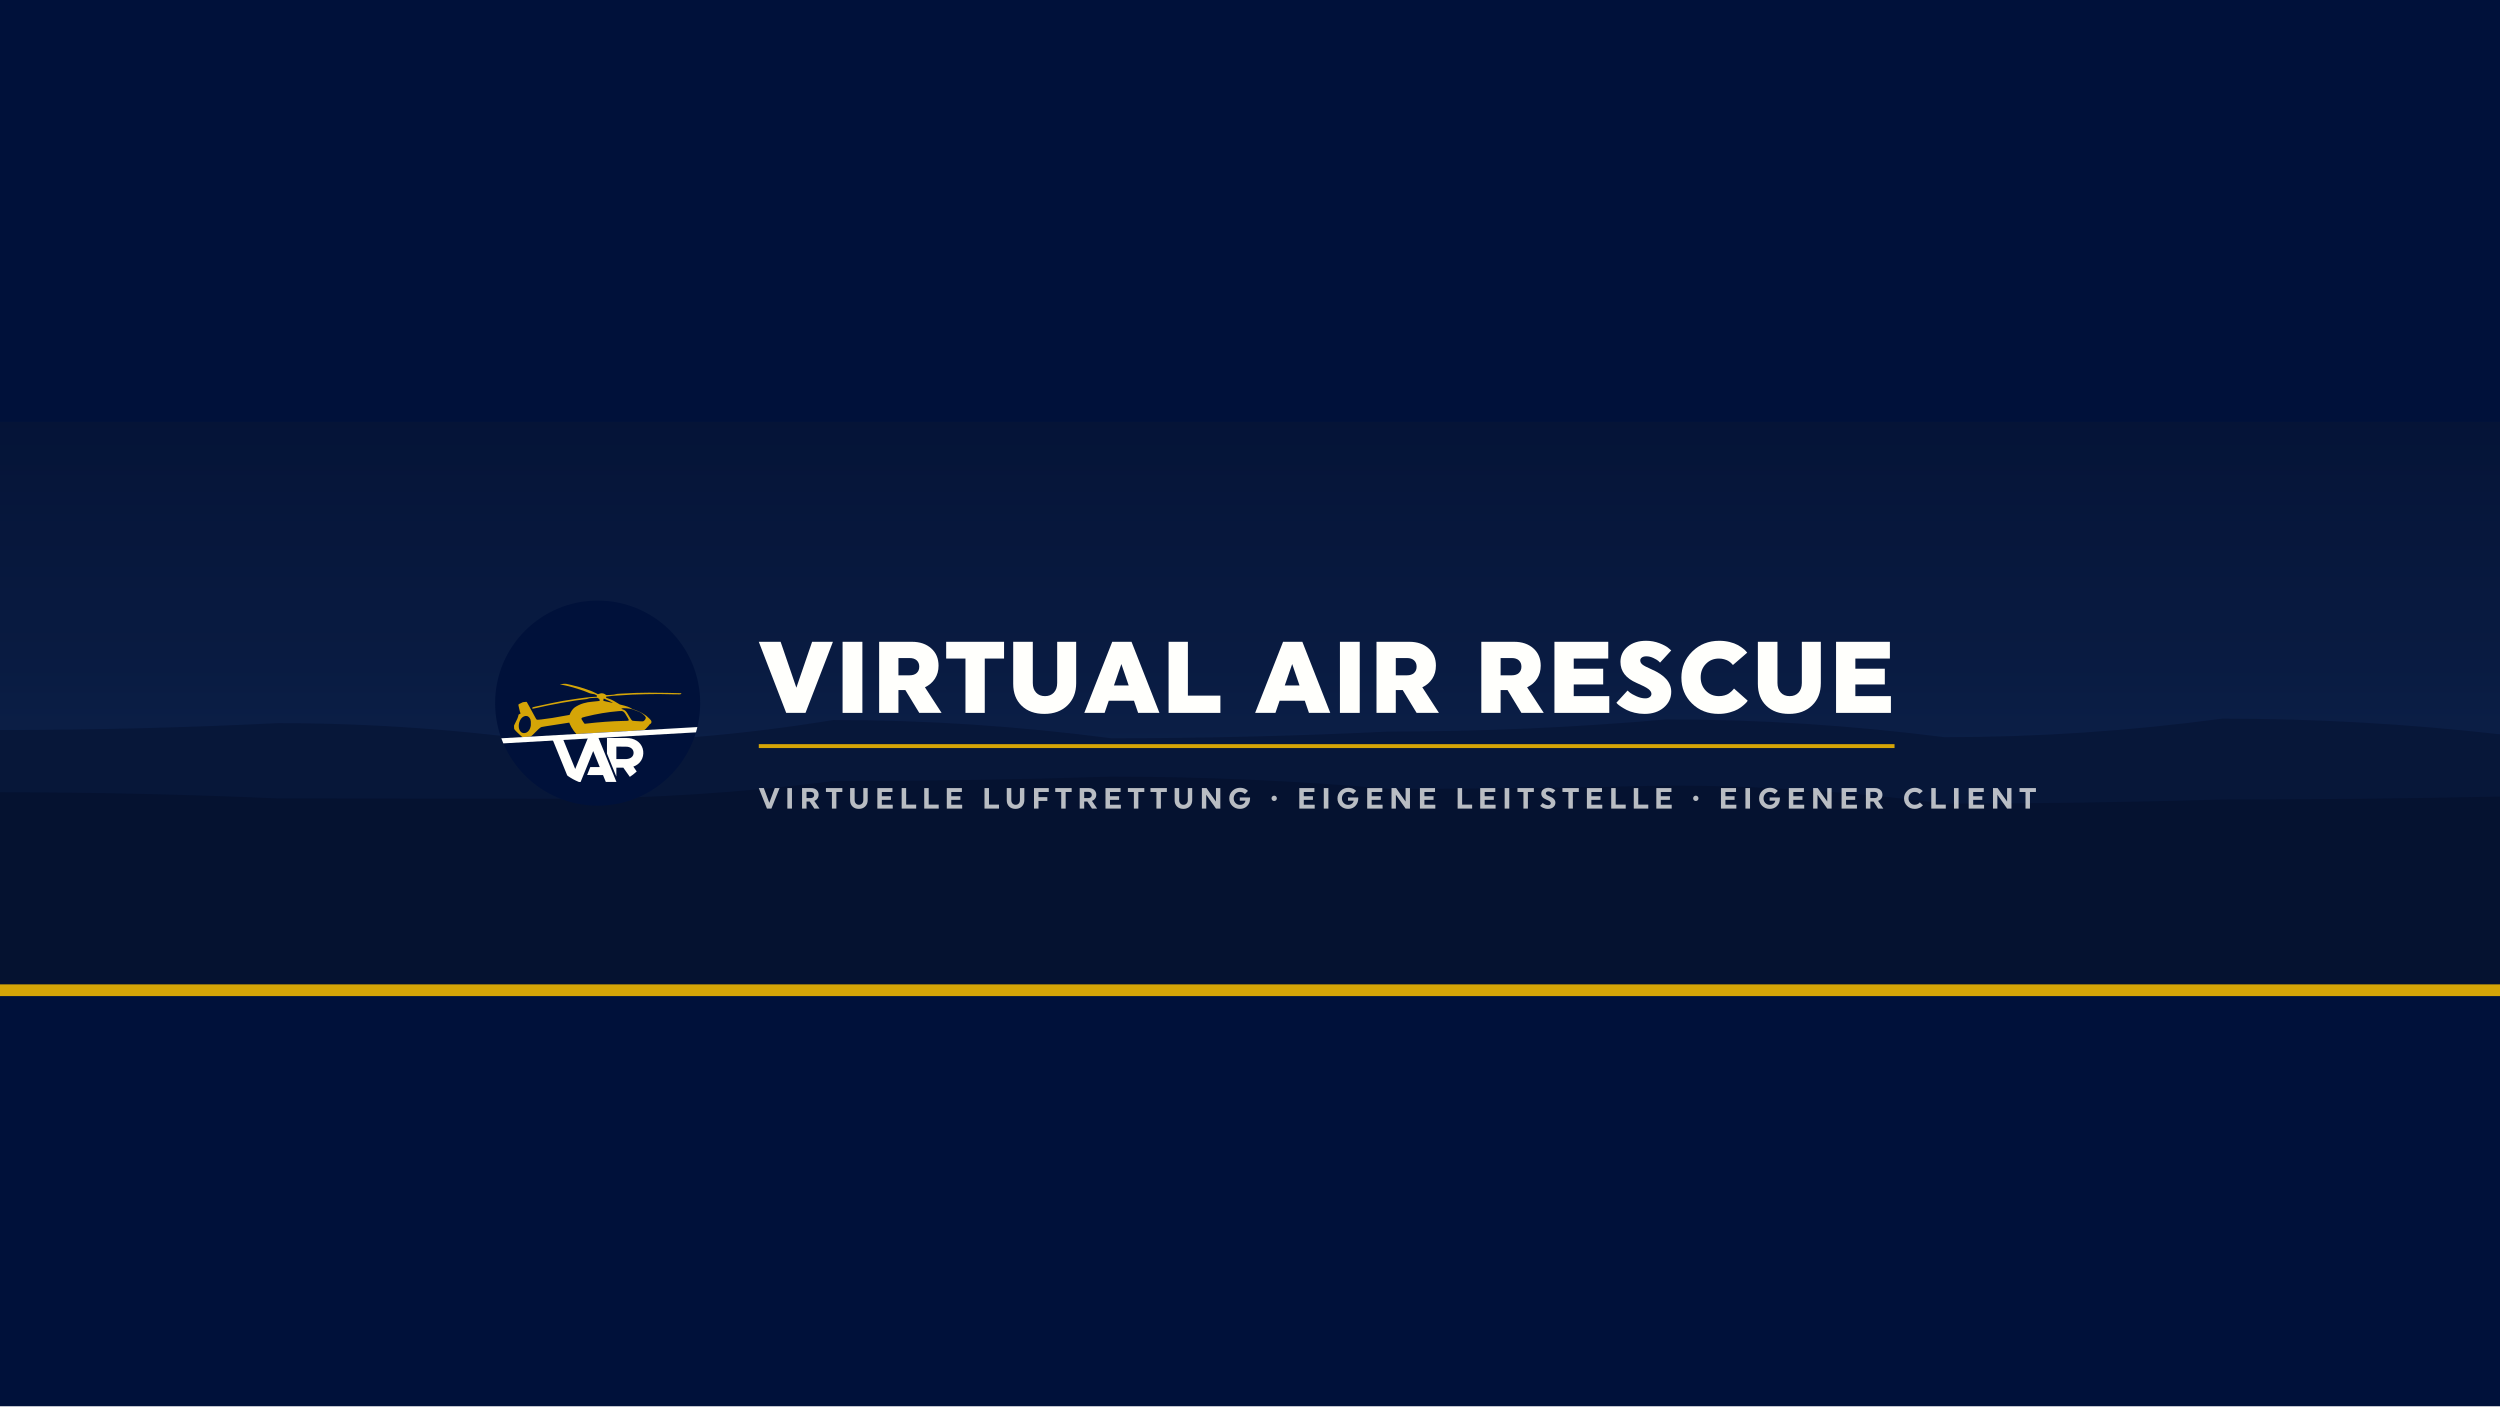
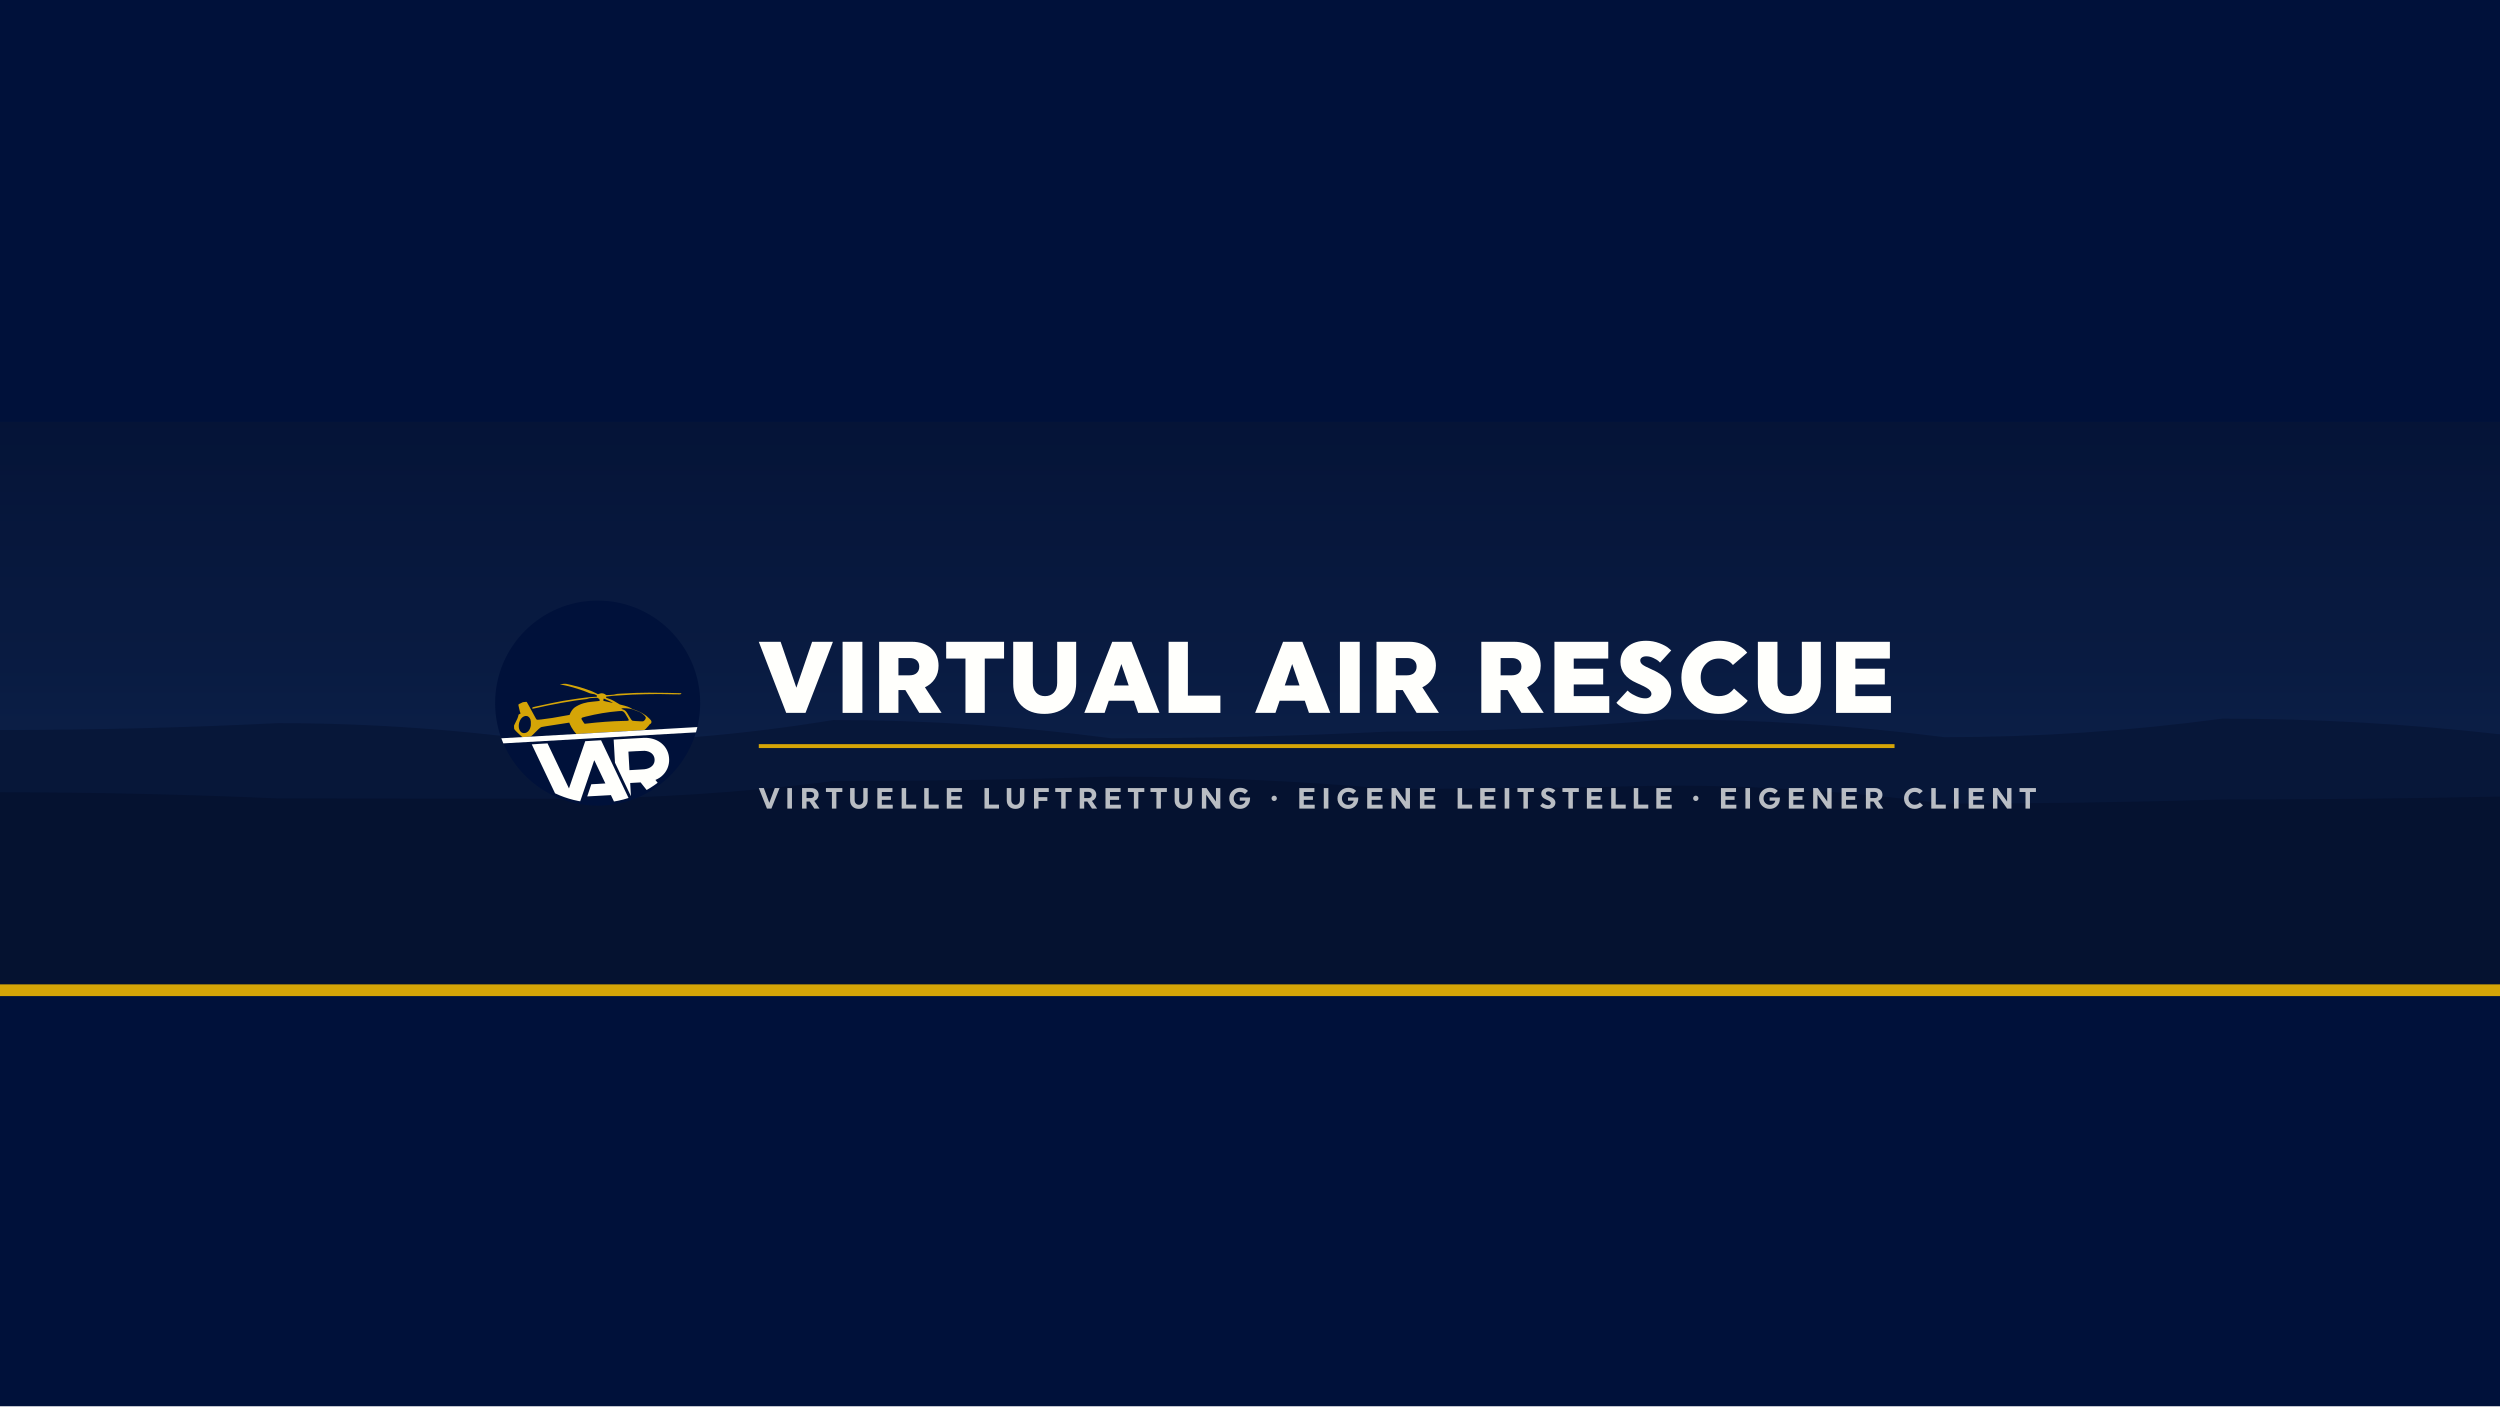
<svg xmlns="http://www.w3.org/2000/svg" viewBox="0 0 2560 1440" width="2560" height="1440">
  <rect width="2560" height="1440" fill="#00113A" />
  <g transform="translate(0,432)">
    <defs>
      <linearGradient id="sc31" x1="0" y1="0" x2="0" y2="1">
        <stop offset="0%" stop-color="#0B1834" />
        <stop offset="40%" stop-color="#132749" />
        <stop offset="62%" stop-color="#1B3358" />
        <stop offset="100%" stop-color="#0A1426" />
      </linearGradient>
    </defs>
    <rect width="2560" height="576" fill="url(#sc31)" />
    <path d="M0,576 L0,315.5 Q142.2,315.5 284.4,308.5 Q426.7,308.5 568.9,328.6 Q711.1,328.6 853.3,305.3 Q995.6,305.3 1137.8,324.0 Q1280.0,324.0 1422.2,317.1 Q1564.4,317.1 1706.7,304.7 Q1848.9,304.7 1991.1,322.9 Q2133.3,322.9 2275.6,303.9 Q2417.8,303.9 2560.0,319.9 L2560,576 Z" fill="#101E38" />
    <path d="M0,576 L0,379.3 Q142.2,379.3 284.4,385.6 Q426.7,385.6 568.9,385.9 Q711.1,385.9 853.3,367.8 Q995.6,367.8 1137.8,363.3 Q1280.0,363.3 1422.2,375.8 Q1564.4,375.8 1706.7,372.4 Q1848.9,372.4 1991.1,390.9 Q2133.3,390.9 2275.6,386.7 Q2417.8,386.7 2560.0,383.7 L2560,576 Z" fill="#0A1424" />
  </g>
  <rect y="432" width="2560" height="576" fill="#00113A" opacity=".55" />
  <rect x="0" y="1008" width="2560" height="12" fill="#D5A507" />
  <g transform="translate(507.0,615.0) scale(0.41016)">
    <defs>
      <clipPath id="n1b32">
        <circle cx="256" cy="256" r="256" />
      </clipPath>
    </defs>
    <g clip-path="url(#n1b32)">
      <circle cx="256" cy="256" r="256" fill="#00113A" />
      <g fill="#D5A507" transform="translate(47.00,207.72) scale(0.418)">
        <path d="M35.7 305.27C27.86 297.99 20 290.67 18.23 289.02C12.94 284.07 7.26 277.76 2.59 271.63C1.3 269.94 1.3 269.94 0.67 259.67C0.04 249.4 0.04 249.4 3.21 243.43C17.85 215.93 25.31 198.26 26.9 187.33C27.45 183.58 26.65 184.36 34.25 180.13C39.92 176.97 39.91 176.98 39.91 175.49C39.91 173.85 39.02 172.61 37.83 172.6C37.11 172.6 37.81 175.22 31.69 149.81C26.64 128.87 26.11 126.2 26.67 124.15C27.12 122.49 32.62 119.37 41.13 115.95C46.53 113.78 47.49 113.3 48.58 112.26C50.67 110.26 58.97 108.69 71.24 107.99C77.19 107.64 74.98 104.81 89.29 131.15C96.15 143.79 105.73 161.29 110.57 170.04C115.41 178.79 120.75 188.62 122.44 191.88C129.48 205.52 134.23 213.21 136.29 214.34C139.72 216.22 170.18 212.83 229.23 204.01C250.02 200.91 306.75 190.88 330.23 186.17C332.66 185.68 332.66 185.68 333.54 183.12C338.5 168.63 350.1 151.3 360.17 143.32C372.8 133.3 397.13 121.34 414.41 116.63C435.84 110.79 444.66 109.17 464.81 107.34C479.81 105.98 511.76 102.62 512.05 102.38C512.08 102.36 511.65 99.49 511.1 96.01C510.1 89.68 510.1 89.68 506.87 88.58C502.65 87.13 501 86.26 499.45 84.67C498.18 83.37 498.18 83.37 487.88 83.75C459.05 84.82 451.08 85.73 441.9 89.01C435.4 91.33 435.45 91.31 428.8 91.97C362.81 98.45 214.12 125.11 126.21 146.21C111.13 149.83 109.91 149.82 109.35 146.09C108.62 141.18 110.96 140.04 130.7 135.68C199.78 120.43 262.82 107.4 294.63 101.81C336.98 94.36 431.41 81.22 452.54 79.84C455.13 79.67 462.05 79.18 467.91 78.75C473.77 78.33 480.74 77.91 483.41 77.82C496.02 77.41 495.76 77.44 495.55 76.49C495.44 76.03 495.28 74.08 495.18 72.17C495.01 68.69 495.01 68.69 493.75 68.38C493.06 68.2 491.24 67.34 489.71 66.47C482.4 62.32 482.87 62.48 475.05 61.23C461.69 59.09 454.17 57.41 449.82 55.59C448.42 55 444.91 53.47 442.02 52.19C431.61 47.57 418.28 42.66 392.8 34.08C364.87 24.67 339.59 17.5 311.76 11.09C299.95 8.37 299.99 8.38 290.21 6.6C279.38 4.63 274.04 3.36 274.55 2.87C275.14 2.3 289.73 0.65 297.88 0.23C311.16 -0.46 311.55 -0.4 341.15 6.74C389.7 18.46 402.15 22.04 437.97 34.58C462.99 43.33 472.02 47.05 486.52 54.55C489.7 56.2 494.13 58.47 496.36 59.59C498.58 60.72 500.74 61.86 501.14 62.13C501.87 62.62 501.89 62.62 504.82 61.38C519.4 55.23 529.43 55.03 540.79 60.69C546.35 63.46 548.17 64.78 548.98 66.6C549.58 67.97 555.31 67.94 575.92 66.45C598.39 64.83 598.39 64.83 607.34 62.29C614.29 60.32 614.14 60.33 639.56 58.79C703.41 54.93 756.26 53.13 806.36 53.13C858.12 53.13 977.54 55.09 996.82 56.26C1000.43 56.48 1001.17 58.14 998.71 60.49C995.29 63.76 991.43 63.94 948.73 62.85C873.08 60.91 856.08 60.83 788.97 62.17C722.22 63.5 694.67 64.8 620.01 70.11C613.86 70.55 607 70.98 604.77 71.07C591.89 71.59 573.5 73.35 567.47 74.64C561.97 75.82 561.32 75.9 556.36 76.04C551.11 76.19 551.11 76.19 550.94 78.75C550.84 80.16 550.57 81.77 550.34 82.33C550.01 83.11 549.99 83.38 550.24 83.47C550.42 83.53 553.42 84.55 556.9 85.72C560.39 86.9 566.25 88.96 569.93 90.32C573.61 91.67 576.74 92.77 576.89 92.77C580.14 92.77 614.7 111.79 625.81 119.69C630.93 123.34 630.93 123.34 636.87 124.75C672.02 133.12 689.95 139.38 701.29 147.24C705.18 149.93 705.18 149.93 720.24 155.31C752.95 166.98 765.35 173.35 790.99 191.66C799.5 197.73 816.67 214.97 819.64 220.42C823.42 227.36 820.75 237.21 814.42 239.63C811.9 240.59 812.26 240.2 804.25 250.61C795.46 262.02 780.6 276.24 776.87 276.82C775.66 277 373.53 299.94 373.25 299.84C371.87 299.33 359.32 284.34 355.46 278.59C344.66 262.51 338.75 252.16 334.39 241.69C332.21 236.45 330.36 232.1 330.28 232.02C329.97 231.71 213.68 249.73 187.97 254.08C164.08 258.12 163.13 258.35 158.5 261.43C151.54 266.06 146.73 270.44 129.11 288.18C98.73 318.77 105.03 315.29 77.25 316.85C63.91 317.61 52.31 318.29 51.48 318.37C49.96 318.52 49.96 318.52 35.7 305.27ZM65.16 294.35C83.73 291.12 97.51 273.39 100.91 248.38C101.38 244.97 101.37 230.17 100.9 226C99.56 213.99 98.8 211.61 94.02 204.55C76.64 178.83 40.43 194.92 31.18 232.47C22.2 268.91 38.7 298.96 65.16 294.35ZM426.51 238.42C508.82 228.76 585.47 223.14 652.64 221.81C692.24 221.03 690.56 222.48 677.71 200.11C656.08 162.43 653.86 160.82 626.75 163.14C557.73 169.02 495.94 179.34 427.86 196.36C408.78 201.13 406.7 201.91 404.56 205.13C401.84 209.25 402.31 210.47 412.79 226.27C421.54 239.45 421.09 239.05 426.51 238.42ZM771.34 224.12C780.47 221.3 789.76 206.88 786.96 199.86C783.31 190.7 764.16 174.62 748.38 167.48C741.64 164.43 718.63 155.97 707.64 152.51C687.74 146.23 651.12 143.59 643.34 147.88C640.63 149.37 642.43 150.74 649.96 152.91C662.3 156.47 670.56 163.87 679.03 178.98C687.23 193.6 699.29 212.89 702.16 215.99C707.1 221.32 707.66 221.47 727.59 222.62C764.71 224.76 768.81 224.9 771.34 224.12ZM591.15 114.24C591.15 114.08 588 112.11 584.82 110.28C578.3 106.55 556.35 96.34 545.07 91.8C543.08 91 540.82 89.97 540.03 89.52C537.82 88.26 535.19 88.74 534.96 90.44C534.72 92.22 534.14 101.92 534.27 102.04C534.33 102.09 541.55 103.67 550.3 105.55C559.05 107.43 571.61 110.17 578.21 111.63C589.8 114.19 591.15 114.47 591.15 114.24Z" fill-rule="evenodd" />
      </g>
      <g transform="translate(256,330) rotate(-3.275)">
        <rect x="-614.4" y="0" width="1228.8" height="13" fill="#FFFFFC" />
      </g>
-       <g fill="#FFFFFC" transform="translate(142.00,343.03) scale(0.228)">
-         <path d="M289.74 479.69C249.1 462.82 211.02 441.92 174.82 416.64C167.25 411.34 167.25 411.34 166.37 409.23C162.93 400.93 0.18 1.51 0.07 1.11C-0.06 0.62 2.84 0.59 58.01 0.59L116.09 0.59L185.06 170.03C222.99 263.22 254.1 339.51 254.19 339.56C254.28 339.61 285.4 263.37 323.34 170.12C384.28 20.39 392.41 0.59 392.96 0.59C393.29 0.59 393.7 0.46 393.87 0.29C394.06 0.1 413.57 0.02 451.79 0.07L509.42 0.15L544.76 86.85C564.2 134.53 608.31 242.75 642.78 327.34C677.26 411.92 705.52 481.23 705.59 481.35C705.67 481.47 679.54 481.57 647.54 481.57L589.35 481.57L573.97 443.75L558.58 405.93L471.57 405.85C423.71 405.81 384.55 405.68 384.54 405.56C384.54 405.44 392.39 385.74 402 361.78L419.45 318.23L471.2 318.41C515.7 318.56 522.93 318.53 522.79 318.17C522.7 317.94 506.67 278.74 487.17 231.05C467.67 183.37 451.59 144.02 451.43 143.62C451.18 142.97 450.83 143.66 448.49 149.51C443.95 160.87 401.02 266.69 388.38 297.7C381.77 313.92 368.25 347.1 358.35 371.42C348.45 395.75 334.26 430.59 326.81 448.84L313.26 482.01L304.45 482.08C295.64 482.14 295.64 482.14 289.74 479.69ZM816.71 375.56L781.33 325.28L743.07 325.27L704.81 325.27L704.73 373.84L704.66 422.41L653.27 296.34L601.89 170.27L601.89 85.28L601.89 0.29L714.76 0.3C833.83 0.3 832.21 0.29 844 1.6C928.95 11.07 989.75 66.44 998.79 142.58C1007.87 219.03 965.21 287.28 892.44 312.78C891.58 313.08 890.89 313.43 890.89 313.56C890.89 313.69 899.25 325.68 909.48 340.21C925.33 362.72 928.01 366.68 927.69 367.07C925.15 370.14 900.18 391.1 887.5 400.82C876.27 409.42 854.38 424.97 852.46 425.7C852.24 425.79 838.37 406.35 816.71 375.56ZM814.95 230.6C864.01 227.69 894.92 200 893.44 160.28C892.13 125.15 865.53 100.73 822.91 95.56C816.39 94.77 809.35 94.67 758.26 94.67L704.81 94.66L704.81 162.78L704.81 230.91L757.37 230.9C789.22 230.9 811.91 230.78 814.95 230.6Z" fill-rule="evenodd" />
+       <g transform="rotate(-3.275 256 256)">
+         <defs>
+           <clipPath id="wc1b32">
+             <circle cx="256" cy="256" r="249.00" />
+           </clipPath>
+         </defs>
+         <g clip-path="url(#wc1b32)">
+           <g fill="#FFFFFC" transform="translate(85.82,349.00) scale(0.34037)">
+             <path d="M289.74 479.69C249.1 462.82 211.02 441.92 174.82 416.64C167.25 411.34 167.25 411.34 166.37 409.23C162.93 400.93 0.18 1.51 0.07 1.11C-0.06 0.62 2.84 0.59 58.01 0.59L116.09 0.59L185.06 170.03C222.99 263.22 254.1 339.51 254.19 339.56C254.28 339.61 285.4 263.37 323.34 170.12C384.28 20.39 392.41 0.59 392.96 0.59C393.29 0.59 393.7 0.46 393.87 0.29C394.06 0.1 413.57 0.02 451.79 0.07L509.42 0.15L544.76 86.85C564.2 134.53 608.31 242.75 642.78 327.34C677.26 411.92 705.52 481.23 705.59 481.35C705.67 481.47 679.54 481.57 647.54 481.57L589.35 481.57L573.97 443.75L558.58 405.93L471.57 405.85C423.71 405.81 384.55 405.68 384.54 405.56C384.54 405.44 392.39 385.74 402 361.78L419.45 318.23L471.2 318.41C515.7 318.56 522.93 318.53 522.79 318.17C522.7 317.94 506.67 278.74 487.17 231.05C467.67 183.37 451.59 144.02 451.43 143.62C451.18 142.97 450.83 143.66 448.49 149.51C443.95 160.87 401.02 266.69 388.38 297.7C381.77 313.92 368.25 347.1 358.35 371.42C348.45 395.75 334.26 430.59 326.81 448.84L313.26 482.01L304.45 482.08C295.64 482.14 295.64 482.14 289.74 479.69ZM816.71 375.56L781.33 325.28L743.07 325.27L704.81 325.27L704.73 373.84L704.66 422.41L653.27 296.34L601.89 170.27L601.89 85.28L601.89 0.29L714.76 0.3C833.83 0.3 832.21 0.29 844 1.6C928.95 11.07 989.75 66.44 998.79 142.58C1007.87 219.03 965.21 287.28 892.44 312.78C891.58 313.08 890.89 313.43 890.89 313.56C890.89 313.69 899.25 325.68 909.48 340.21C925.33 362.72 928.01 366.68 927.69 367.07C925.15 370.14 900.18 391.1 887.5 400.82C876.27 409.42 854.38 424.97 852.46 425.7C852.24 425.79 838.37 406.35 816.71 375.56ZM814.95 230.6C864.01 227.69 894.92 200 893.44 160.28C892.13 125.15 865.53 100.73 822.91 95.56C816.39 94.77 809.35 94.67 758.26 94.67L704.81 94.66L704.81 162.78L704.81 230.91L757.37 230.9C789.22 230.9 811.91 230.78 814.95 230.6Z" fill-rule="evenodd" />
+           </g>
+         </g>
      </g>
    </g>
  </g>
  <g fill="#FFFFFC" transform="translate(777.0,730.0)">
    <path transform="translate(0.00,0) scale(0.104,-0.104)" d="M270.0 0.0 0.0 700.0H215.0L370.0 248.0L525.0 700.0H730.0L460.0 0.0Z" />
    <path transform="translate(78.00,0) scale(0.104,-0.104)" d="M75.0 0.0V700.0H270.0V0.0Z" />
    <path transform="translate(115.96,0) scale(0.104,-0.104)" d="M70.0 0.0V700.0H393.0Q510.0 700.0 582.5 635.5Q655.0 571.0 655.0 465.0Q655.0 392.0 619.5 337.0Q584.0 282.0 521.0 252.0L685.0 0.0H465.0L328.0 225.0H260.0V0.0ZM370.0 540.0H260.0V370.0H370.0Q415.0 370.0 440.0 393.0Q465.0 416.0 465.0 455.0Q465.0 494.0 440.0 517.0Q415.0 540.0 370.0 540.0Z" />
    <path transform="translate(190.84,0) scale(0.104,-0.104)" d="M580.0 535.0H390.0V0.0H200.0V535.0H10.0V700.0H580.0Z" />
    <path transform="translate(254.28,0) scale(0.104,-0.104)" d="M493.0 700.0H680.0V293.0Q680.0 156.0 593.5 73.0Q507.0 -10.0 367.0 -10.0Q227.0 -10.0 143.5 70.0Q60.0 150.0 60.0 287.0V700.0H253.0V295.0Q253.0 235.0 285.5 200.0Q318.0 165.0 373.0 165.0Q428.0 165.0 460.5 200.0Q493.0 235.0 493.0 295.0Z" />
    <path transform="translate(333.32,0) scale(0.104,-0.104)" d="M465.0 700.0 740.0 0.0H530.0L489.0 120.0H241.0L200.0 0.0H0.0L275.0 700.0ZM437.0 270.0 365.0 481.0 292.0 270.0Z" />
    <path transform="translate(412.36,0) scale(0.104,-0.104)" d="M580.0 0.0H70.0V700.0H260.0V170.0H580.0Z" />
    <path transform="translate(508.25,0) scale(0.104,-0.104)" d="M465.0 700.0 740.0 0.0H530.0L489.0 120.0H241.0L200.0 0.0H0.0L275.0 700.0ZM437.0 270.0 365.0 481.0 292.0 270.0Z" />
    <path transform="translate(587.29,0) scale(0.104,-0.104)" d="M75.0 0.0V700.0H270.0V0.0Z" />
    <path transform="translate(625.25,0) scale(0.104,-0.104)" d="M70.0 0.0V700.0H393.0Q510.0 700.0 582.5 635.5Q655.0 571.0 655.0 465.0Q655.0 392.0 619.5 337.0Q584.0 282.0 521.0 252.0L685.0 0.0H465.0L328.0 225.0H260.0V0.0ZM370.0 540.0H260.0V370.0H370.0Q415.0 370.0 440.0 393.0Q465.0 416.0 465.0 455.0Q465.0 494.0 440.0 517.0Q415.0 540.0 370.0 540.0Z" />
    <path transform="translate(732.58,0) scale(0.104,-0.104)" d="M70.0 0.0V700.0H393.0Q510.0 700.0 582.5 635.5Q655.0 571.0 655.0 465.0Q655.0 392.0 619.5 337.0Q584.0 282.0 521.0 252.0L685.0 0.0H465.0L328.0 225.0H260.0V0.0ZM370.0 540.0H260.0V370.0H370.0Q415.0 370.0 440.0 393.0Q465.0 416.0 465.0 455.0Q465.0 494.0 440.0 517.0Q415.0 540.0 370.0 540.0Z" />
    <path transform="translate(807.46,0) scale(0.104,-0.104)" d="M610.0 0.0H70.0V700.0H600.0V535.0H260.0V435.0H550.0V280.0H260.0V165.0H610.0Z" />
    <path transform="translate(877.14,0) scale(0.104,-0.104)" d="M245.0 517.0Q245.0 493.0 267.0 475.5Q289.0 458.0 356.0 429.0Q550.0 345.0 550.0 208.0Q550.0 115.0 476.5 52.5Q403.0 -10.0 287.0 -10.0Q237.0 -10.0 189.5 1.5Q142.0 13.0 111.0 29.0Q80.0 45.0 56.0 61.0Q32.0 77.0 21.0 88.0L10.0 100.0L120.0 220.0Q129.0 211.0 144.5 198.5Q160.0 186.0 206.0 164.5Q252.0 143.0 295.0 143.0Q321.0 143.0 338.0 155.5Q355.0 168.0 355.0 187.0Q355.0 212.0 325.0 235.0Q295.0 258.0 209.0 295.0Q50.0 364.0 50.0 502.0Q50.0 593.0 120.0 651.5Q190.0 710.0 303.0 710.0Q372.0 710.0 434.0 686.0Q496.0 662.0 523.0 638.0L550.0 615.0L440.0 495.0Q434.0 502.0 422.0 512.5Q410.0 523.0 375.0 540.0Q340.0 557.0 305.0 557.0Q277.0 557.0 261.0 545.5Q245.0 534.0 245.0 517.0Z" />
    <path transform="translate(940.58,0) scale(0.104,-0.104)" d="M558.0 240.0 693.0 120.0Q690.0 115.0 683.0 106.0Q676.0 97.0 650.5 74.5Q625.0 52.0 594.5 35.0Q564.0 18.0 513.5 4.0Q463.0 -10.0 407.0 -10.0Q249.0 -10.0 144.5 92.5Q40.0 195.0 40.0 347.0Q40.0 499.0 147.5 604.5Q255.0 710.0 413.0 710.0Q467.0 710.0 515.0 698.0Q563.0 686.0 593.5 669.0Q624.0 652.0 646.5 634.5Q669.0 617.0 678.0 605.0L688.0 593.0L547.0 471.0Q545.0 474.0 542.0 478.0Q539.0 482.0 527.0 493.0Q515.0 504.0 500.5 512.5Q486.0 521.0 461.5 528.0Q437.0 535.0 410.0 535.0Q332.0 535.0 281.0 482.0Q230.0 429.0 230.0 350.0Q230.0 271.0 281.0 218.0Q332.0 165.0 410.0 165.0Q439.0 165.0 465.0 172.5Q491.0 180.0 507.0 191.0Q523.0 202.0 535.0 213.5Q547.0 225.0 552.0 232.0Z" />
    <path transform="translate(1016.81,0) scale(0.104,-0.104)" d="M493.0 700.0H680.0V293.0Q680.0 156.0 593.5 73.0Q507.0 -10.0 367.0 -10.0Q227.0 -10.0 143.5 70.0Q60.0 150.0 60.0 287.0V700.0H253.0V295.0Q253.0 235.0 285.5 200.0Q318.0 165.0 373.0 165.0Q428.0 165.0 460.5 200.0Q493.0 235.0 493.0 295.0Z" />
    <path transform="translate(1095.85,0) scale(0.104,-0.104)" d="M610.0 0.0H70.0V700.0H600.0V535.0H260.0V435.0H550.0V280.0H260.0V165.0H610.0Z" />
  </g>
  <rect x="777" y="762" width="1163" height="4" fill="#D5A507" />
  <g fill="#FFFFFC" opacity=".72" transform="translate(777.0,828.0)">
    <path transform="translate(0.00,0) scale(0.03,-0.03)" d="M279.0 0.0 0.0 700.0H172.0L359.0 197.0L546.0 700.0H710.0L431.0 0.0Z" />
    <path transform="translate(26.70,0) scale(0.03,-0.03)" d="M85.0 0.0V700.0H242.0V0.0Z" />
    <path transform="translate(41.91,0) scale(0.03,-0.03)" d="M374.0 571.0H233.0V359.0H374.0Q429.0 359.0 461.0 388.5Q493.0 418.0 493.0 465.0Q493.0 512.0 461.0 541.5Q429.0 571.0 374.0 571.0ZM80.0 0.0V700.0H393.0Q505.0 700.0 575.0 637.0Q645.0 574.0 645.0 473.0Q645.0 399.0 605.5 343.0Q566.0 287.0 498.0 262.0L675.0 0.0H498.0L341.0 241.0H233.0V0.0Z" />
    <path transform="translate(68.31,0) scale(0.03,-0.03)" d="M575.0 567.0H371.0V0.0H219.0V567.0H15.0V700.0H575.0Z" />
    <path transform="translate(91.41,0) scale(0.03,-0.03)" d="M520.0 700.0H670.0V290.0Q670.0 156.0 586.0 73.0Q502.0 -10.0 368.0 -10.0Q233.0 -10.0 151.5 70.5Q70.0 151.0 70.0 285.0V700.0H225.0V290.0Q225.0 218.0 266.0 174.0Q307.0 130.0 373.0 130.0Q439.0 130.0 479.5 174.0Q520.0 218.0 520.0 290.0Z" />
    <path transform="translate(119.01,0) scale(0.03,-0.03)" d="M605.0 0.0H80.0V700.0H595.0V567.0H233.0V422.0H545.0V298.0H233.0V132.0H605.0Z" />
    <path transform="translate(143.91,0) scale(0.03,-0.03)" d="M575.0 0.0H80.0V700.0H233.0V136.0H575.0Z" />
    <path transform="translate(167.01,0) scale(0.03,-0.03)" d="M575.0 0.0H80.0V700.0H233.0V136.0H575.0Z" />
    <path transform="translate(190.11,0) scale(0.03,-0.03)" d="M605.0 0.0H80.0V700.0H595.0V567.0H233.0V422.0H545.0V298.0H233.0V132.0H605.0Z" />
    <path transform="translate(228.72,0) scale(0.03,-0.03)" d="M575.0 0.0H80.0V700.0H233.0V136.0H575.0Z" />
    <path transform="translate(251.82,0) scale(0.03,-0.03)" d="M520.0 700.0H670.0V290.0Q670.0 156.0 586.0 73.0Q502.0 -10.0 368.0 -10.0Q233.0 -10.0 151.5 70.5Q70.0 151.0 70.0 285.0V700.0H225.0V290.0Q225.0 218.0 266.0 174.0Q307.0 130.0 373.0 130.0Q439.0 130.0 479.5 174.0Q520.0 218.0 520.0 290.0Z" />
    <path transform="translate(279.42,0) scale(0.03,-0.03)" d="M535.0 262.0H233.0V0.0H80.0V700.0H585.0V567.0H233.0V391.0H535.0Z" />
    <path transform="translate(303.12,0) scale(0.03,-0.03)" d="M575.0 567.0H371.0V0.0H219.0V567.0H15.0V700.0H575.0Z" />
    <path transform="translate(326.22,0) scale(0.03,-0.03)" d="M374.0 571.0H233.0V359.0H374.0Q429.0 359.0 461.0 388.5Q493.0 418.0 493.0 465.0Q493.0 512.0 461.0 541.5Q429.0 571.0 374.0 571.0ZM80.0 0.0V700.0H393.0Q505.0 700.0 575.0 637.0Q645.0 574.0 645.0 473.0Q645.0 399.0 605.5 343.0Q566.0 287.0 498.0 262.0L675.0 0.0H498.0L341.0 241.0H233.0V0.0Z" />
    <path transform="translate(352.62,0) scale(0.03,-0.03)" d="M605.0 0.0H80.0V700.0H595.0V567.0H233.0V422.0H545.0V298.0H233.0V132.0H605.0Z" />
    <path transform="translate(377.52,0) scale(0.03,-0.03)" d="M575.0 567.0H371.0V0.0H219.0V567.0H15.0V700.0H575.0Z" />
    <path transform="translate(400.62,0) scale(0.03,-0.03)" d="M575.0 567.0H371.0V0.0H219.0V567.0H15.0V700.0H575.0Z" />
    <path transform="translate(423.72,0) scale(0.03,-0.03)" d="M520.0 700.0H670.0V290.0Q670.0 156.0 586.0 73.0Q502.0 -10.0 368.0 -10.0Q233.0 -10.0 151.5 70.5Q70.0 151.0 70.0 285.0V700.0H225.0V290.0Q225.0 218.0 266.0 174.0Q307.0 130.0 373.0 130.0Q439.0 130.0 479.5 174.0Q520.0 218.0 520.0 290.0Z" />
    <path transform="translate(451.32,0) scale(0.03,-0.03)" d="M561.0 0.0 229.0 472.0V0.0H80.0V700.0H238.0L561.0 240.0V700.0H710.0V0.0Z" />
    <path transform="translate(480.42,0) scale(0.03,-0.03)" d="M405.0 380.0H753.0Q755.0 361.0 755.0 341.0Q754.0 192.0 657.5 91.0Q561.0 -10.0 410.0 -10.0Q254.0 -10.0 149.5 93.0Q45.0 196.0 45.0 348.0Q45.0 500.0 152.0 605.0Q259.0 710.0 415.0 710.0Q467.0 710.0 513.5 699.0Q560.0 688.0 589.5 672.0Q619.0 656.0 641.5 640.0Q664.0 624.0 674.0 613.0L683.0 602.0L577.0 494.0Q575.0 497.0 570.5 502.0Q566.0 507.0 550.5 520.5Q535.0 534.0 517.5 544.0Q500.0 554.0 471.5 562.0Q443.0 570.0 412.0 570.0Q319.0 570.0 258.0 507.0Q197.0 444.0 197.0 349.0Q197.0 254.0 258.0 190.5Q319.0 127.0 412.0 127.0Q485.0 127.0 535.0 165.5Q585.0 204.0 598.0 270.0H405.0Z" />
    <path transform="translate(523.53,0) scale(0.03,-0.03)" d="M141.0 441.0Q178.0 441.0 205.0 414.5Q232.0 388.0 232.0 350.0Q232.0 312.0 205.5 285.5Q179.0 259.0 141.0 259.0Q103.0 259.0 76.5 285.5Q50.0 312.0 50.0 350.0Q50.0 388.0 76.5 414.5Q103.0 441.0 141.0 441.0Z" />
    <path transform="translate(551.10,0) scale(0.03,-0.03)" d="M605.0 0.0H80.0V700.0H595.0V567.0H233.0V422.0H545.0V298.0H233.0V132.0H605.0Z" />
    <path transform="translate(576.00,0) scale(0.03,-0.03)" d="M85.0 0.0V700.0H242.0V0.0Z" />
    <path transform="translate(591.21,0) scale(0.03,-0.03)" d="M405.0 380.0H753.0Q755.0 361.0 755.0 341.0Q754.0 192.0 657.5 91.0Q561.0 -10.0 410.0 -10.0Q254.0 -10.0 149.5 93.0Q45.0 196.0 45.0 348.0Q45.0 500.0 152.0 605.0Q259.0 710.0 415.0 710.0Q467.0 710.0 513.5 699.0Q560.0 688.0 589.5 672.0Q619.0 656.0 641.5 640.0Q664.0 624.0 674.0 613.0L683.0 602.0L577.0 494.0Q575.0 497.0 570.5 502.0Q566.0 507.0 550.5 520.5Q535.0 534.0 517.5 544.0Q500.0 554.0 471.5 562.0Q443.0 570.0 412.0 570.0Q319.0 570.0 258.0 507.0Q197.0 444.0 197.0 349.0Q197.0 254.0 258.0 190.5Q319.0 127.0 412.0 127.0Q485.0 127.0 535.0 165.5Q585.0 204.0 598.0 270.0H405.0Z" />
    <path transform="translate(620.61,0) scale(0.03,-0.03)" d="M605.0 0.0H80.0V700.0H595.0V567.0H233.0V422.0H545.0V298.0H233.0V132.0H605.0Z" />
    <path transform="translate(645.51,0) scale(0.03,-0.03)" d="M561.0 0.0 229.0 472.0V0.0H80.0V700.0H238.0L561.0 240.0V700.0H710.0V0.0Z" />
    <path transform="translate(674.61,0) scale(0.03,-0.03)" d="M605.0 0.0H80.0V700.0H595.0V567.0H233.0V422.0H545.0V298.0H233.0V132.0H605.0Z" />
    <path transform="translate(713.22,0) scale(0.03,-0.03)" d="M575.0 0.0H80.0V700.0H233.0V136.0H575.0Z" />
    <path transform="translate(736.32,0) scale(0.03,-0.03)" d="M605.0 0.0H80.0V700.0H595.0V567.0H233.0V422.0H545.0V298.0H233.0V132.0H605.0Z" />
    <path transform="translate(761.22,0) scale(0.03,-0.03)" d="M85.0 0.0V700.0H242.0V0.0Z" />
    <path transform="translate(776.43,0) scale(0.03,-0.03)" d="M575.0 567.0H371.0V0.0H219.0V567.0H15.0V700.0H575.0Z" />
    <path transform="translate(799.53,0) scale(0.03,-0.03)" d="M340.0 419.0Q540.0 341.0 540.0 200.0Q540.0 110.0 470.0 50.0Q400.0 -10.0 287.0 -10.0Q238.0 -10.0 192.5 1.0Q147.0 12.0 117.0 27.0Q87.0 42.0 64.0 57.5Q41.0 73.0 30.0 84.0L20.0 95.0L110.0 192.0Q113.0 189.0 119.0 183.5Q125.0 178.0 144.0 164.5Q163.0 151.0 183.5 141.0Q204.0 131.0 234.5 122.5Q265.0 114.0 295.0 114.0Q334.0 114.0 359.0 133.5Q384.0 153.0 384.0 183.0Q384.0 218.0 350.0 245.5Q316.0 273.0 225.0 310.0Q58.0 375.0 58.0 511.0Q58.0 598.0 125.0 654.0Q192.0 710.0 301.0 710.0Q344.0 710.0 384.0 700.5Q424.0 691.0 450.5 678.0Q477.0 665.0 498.0 652.0Q519.0 639.0 528.0 630.0L538.0 620.0L448.0 523.0Q441.0 530.0 429.0 540.5Q417.0 551.0 379.5 568.5Q342.0 586.0 303.0 586.0Q261.0 586.0 237.5 567.0Q214.0 548.0 214.0 523.0Q214.0 492.0 240.5 469.5Q267.0 447.0 340.0 419.0Z" />
    <path transform="translate(822.48,0) scale(0.03,-0.03)" d="M575.0 567.0H371.0V0.0H219.0V567.0H15.0V700.0H575.0Z" />
    <path transform="translate(845.58,0) scale(0.03,-0.03)" d="M605.0 0.0H80.0V700.0H595.0V567.0H233.0V422.0H545.0V298.0H233.0V132.0H605.0Z" />
    <path transform="translate(870.48,0) scale(0.03,-0.03)" d="M575.0 0.0H80.0V700.0H233.0V136.0H575.0Z" />
    <path transform="translate(893.58,0) scale(0.03,-0.03)" d="M575.0 0.0H80.0V700.0H233.0V136.0H575.0Z" />
    <path transform="translate(916.68,0) scale(0.03,-0.03)" d="M605.0 0.0H80.0V700.0H595.0V567.0H233.0V422.0H545.0V298.0H233.0V132.0H605.0Z" />
    <path transform="translate(955.29,0) scale(0.03,-0.03)" d="M141.0 441.0Q178.0 441.0 205.0 414.5Q232.0 388.0 232.0 350.0Q232.0 312.0 205.5 285.5Q179.0 259.0 141.0 259.0Q103.0 259.0 76.5 285.5Q50.0 312.0 50.0 350.0Q50.0 388.0 76.5 414.5Q103.0 441.0 141.0 441.0Z" />
    <path transform="translate(982.86,0) scale(0.03,-0.03)" d="M605.0 0.0H80.0V700.0H595.0V567.0H233.0V422.0H545.0V298.0H233.0V132.0H605.0Z" />
    <path transform="translate(1007.76,0) scale(0.03,-0.03)" d="M85.0 0.0V700.0H242.0V0.0Z" />
    <path transform="translate(1022.97,0) scale(0.03,-0.03)" d="M405.0 380.0H753.0Q755.0 361.0 755.0 341.0Q754.0 192.0 657.5 91.0Q561.0 -10.0 410.0 -10.0Q254.0 -10.0 149.5 93.0Q45.0 196.0 45.0 348.0Q45.0 500.0 152.0 605.0Q259.0 710.0 415.0 710.0Q467.0 710.0 513.5 699.0Q560.0 688.0 589.5 672.0Q619.0 656.0 641.5 640.0Q664.0 624.0 674.0 613.0L683.0 602.0L577.0 494.0Q575.0 497.0 570.5 502.0Q566.0 507.0 550.5 520.5Q535.0 534.0 517.5 544.0Q500.0 554.0 471.5 562.0Q443.0 570.0 412.0 570.0Q319.0 570.0 258.0 507.0Q197.0 444.0 197.0 349.0Q197.0 254.0 258.0 190.5Q319.0 127.0 412.0 127.0Q485.0 127.0 535.0 165.5Q585.0 204.0 598.0 270.0H405.0Z" />
    <path transform="translate(1052.37,0) scale(0.03,-0.03)" d="M605.0 0.0H80.0V700.0H595.0V567.0H233.0V422.0H545.0V298.0H233.0V132.0H605.0Z" />
    <path transform="translate(1077.27,0) scale(0.03,-0.03)" d="M561.0 0.0 229.0 472.0V0.0H80.0V700.0H238.0L561.0 240.0V700.0H710.0V0.0Z" />
    <path transform="translate(1106.37,0) scale(0.03,-0.03)" d="M605.0 0.0H80.0V700.0H595.0V567.0H233.0V422.0H545.0V298.0H233.0V132.0H605.0Z" />
    <path transform="translate(1131.27,0) scale(0.03,-0.03)" d="M374.0 571.0H233.0V359.0H374.0Q429.0 359.0 461.0 388.5Q493.0 418.0 493.0 465.0Q493.0 512.0 461.0 541.5Q429.0 571.0 374.0 571.0ZM80.0 0.0V700.0H393.0Q505.0 700.0 575.0 637.0Q645.0 574.0 645.0 473.0Q645.0 399.0 605.5 343.0Q566.0 287.0 498.0 262.0L675.0 0.0H498.0L341.0 241.0H233.0V0.0Z" />
    <path transform="translate(1171.38,0) scale(0.03,-0.03)" d="M415.0 710.0Q467.0 710.0 513.5 698.5Q560.0 687.0 590.0 670.5Q620.0 654.0 642.0 637.0Q664.0 620.0 674.0 608.0L684.0 597.0L572.0 499.0Q570.0 502.0 566.0 506.5Q562.0 511.0 547.0 523.0Q532.0 535.0 515.5 544.5Q499.0 554.0 471.0 561.5Q443.0 569.0 413.0 569.0Q320.0 569.0 259.0 506.0Q198.0 443.0 198.0 350.0Q198.0 256.0 259.0 193.0Q320.0 130.0 413.0 130.0Q445.0 130.0 474.0 138.5Q503.0 147.0 522.0 158.5Q541.0 170.0 555.0 182.0Q569.0 194.0 576.0 202.0L582.0 211.0L690.0 115.0Q686.0 110.0 679.0 101.5Q672.0 93.0 647.0 71.5Q622.0 50.0 592.0 33.5Q562.0 17.0 513.0 3.5Q464.0 -10.0 410.0 -10.0Q254.0 -10.0 149.5 92.5Q45.0 195.0 45.0 347.0Q45.0 499.0 152.0 604.5Q259.0 710.0 415.0 710.0Z" />
    <path transform="translate(1198.23,0) scale(0.03,-0.03)" d="M575.0 0.0H80.0V700.0H233.0V136.0H575.0Z" />
    <path transform="translate(1221.33,0) scale(0.03,-0.03)" d="M85.0 0.0V700.0H242.0V0.0Z" />
    <path transform="translate(1236.54,0) scale(0.03,-0.03)" d="M605.0 0.0H80.0V700.0H595.0V567.0H233.0V422.0H545.0V298.0H233.0V132.0H605.0Z" />
    <path transform="translate(1261.44,0) scale(0.03,-0.03)" d="M561.0 0.0 229.0 472.0V0.0H80.0V700.0H238.0L561.0 240.0V700.0H710.0V0.0Z" />
    <path transform="translate(1290.54,0) scale(0.03,-0.03)" d="M575.0 567.0H371.0V0.0H219.0V567.0H15.0V700.0H575.0Z" />
  </g>
</svg>
